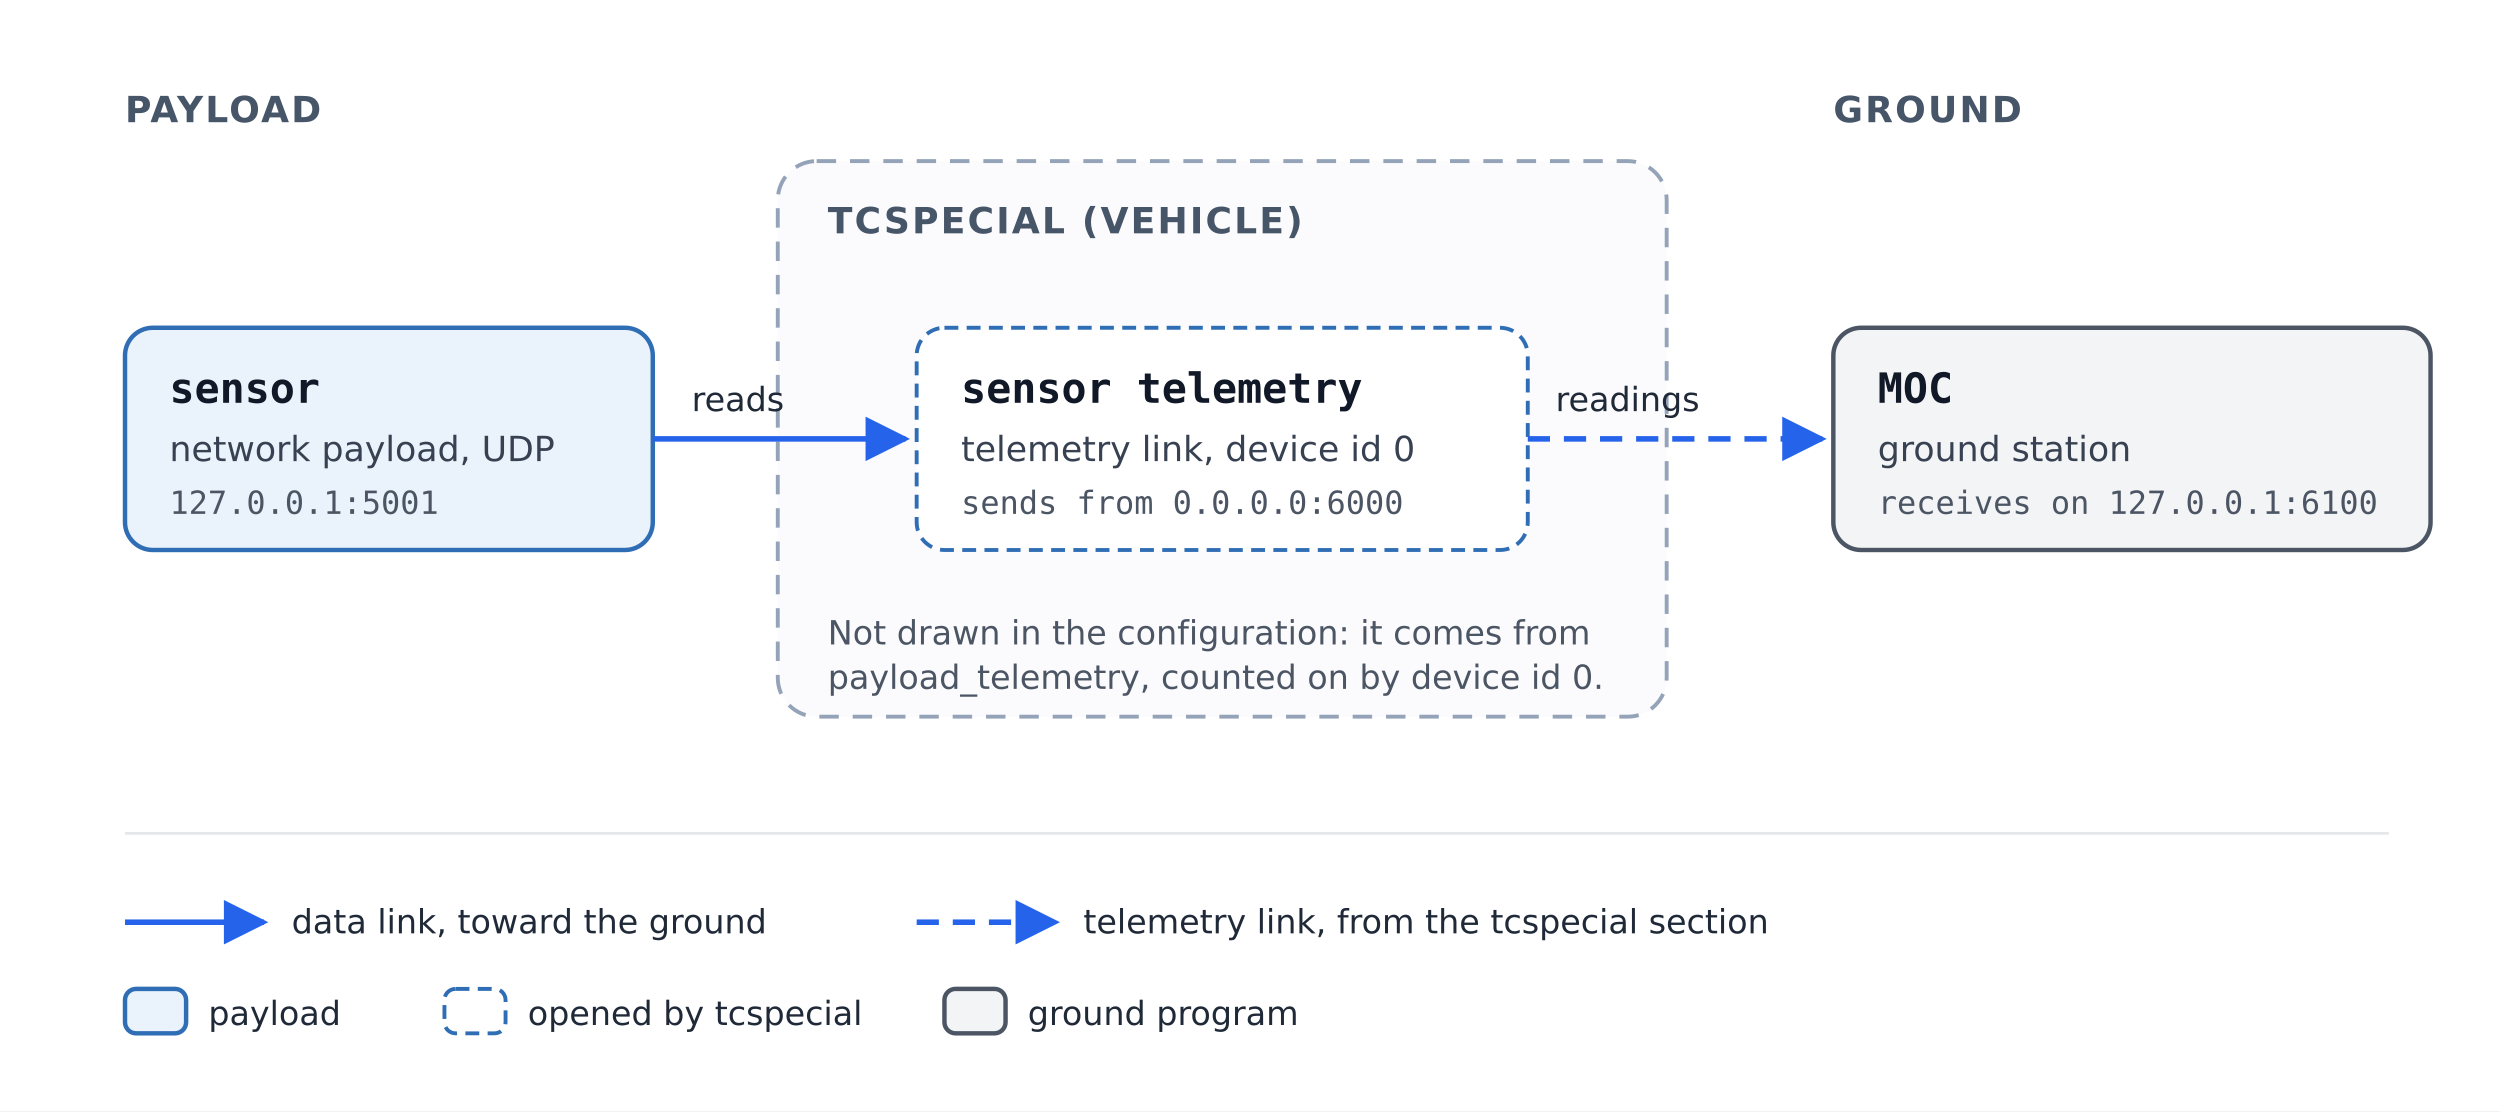
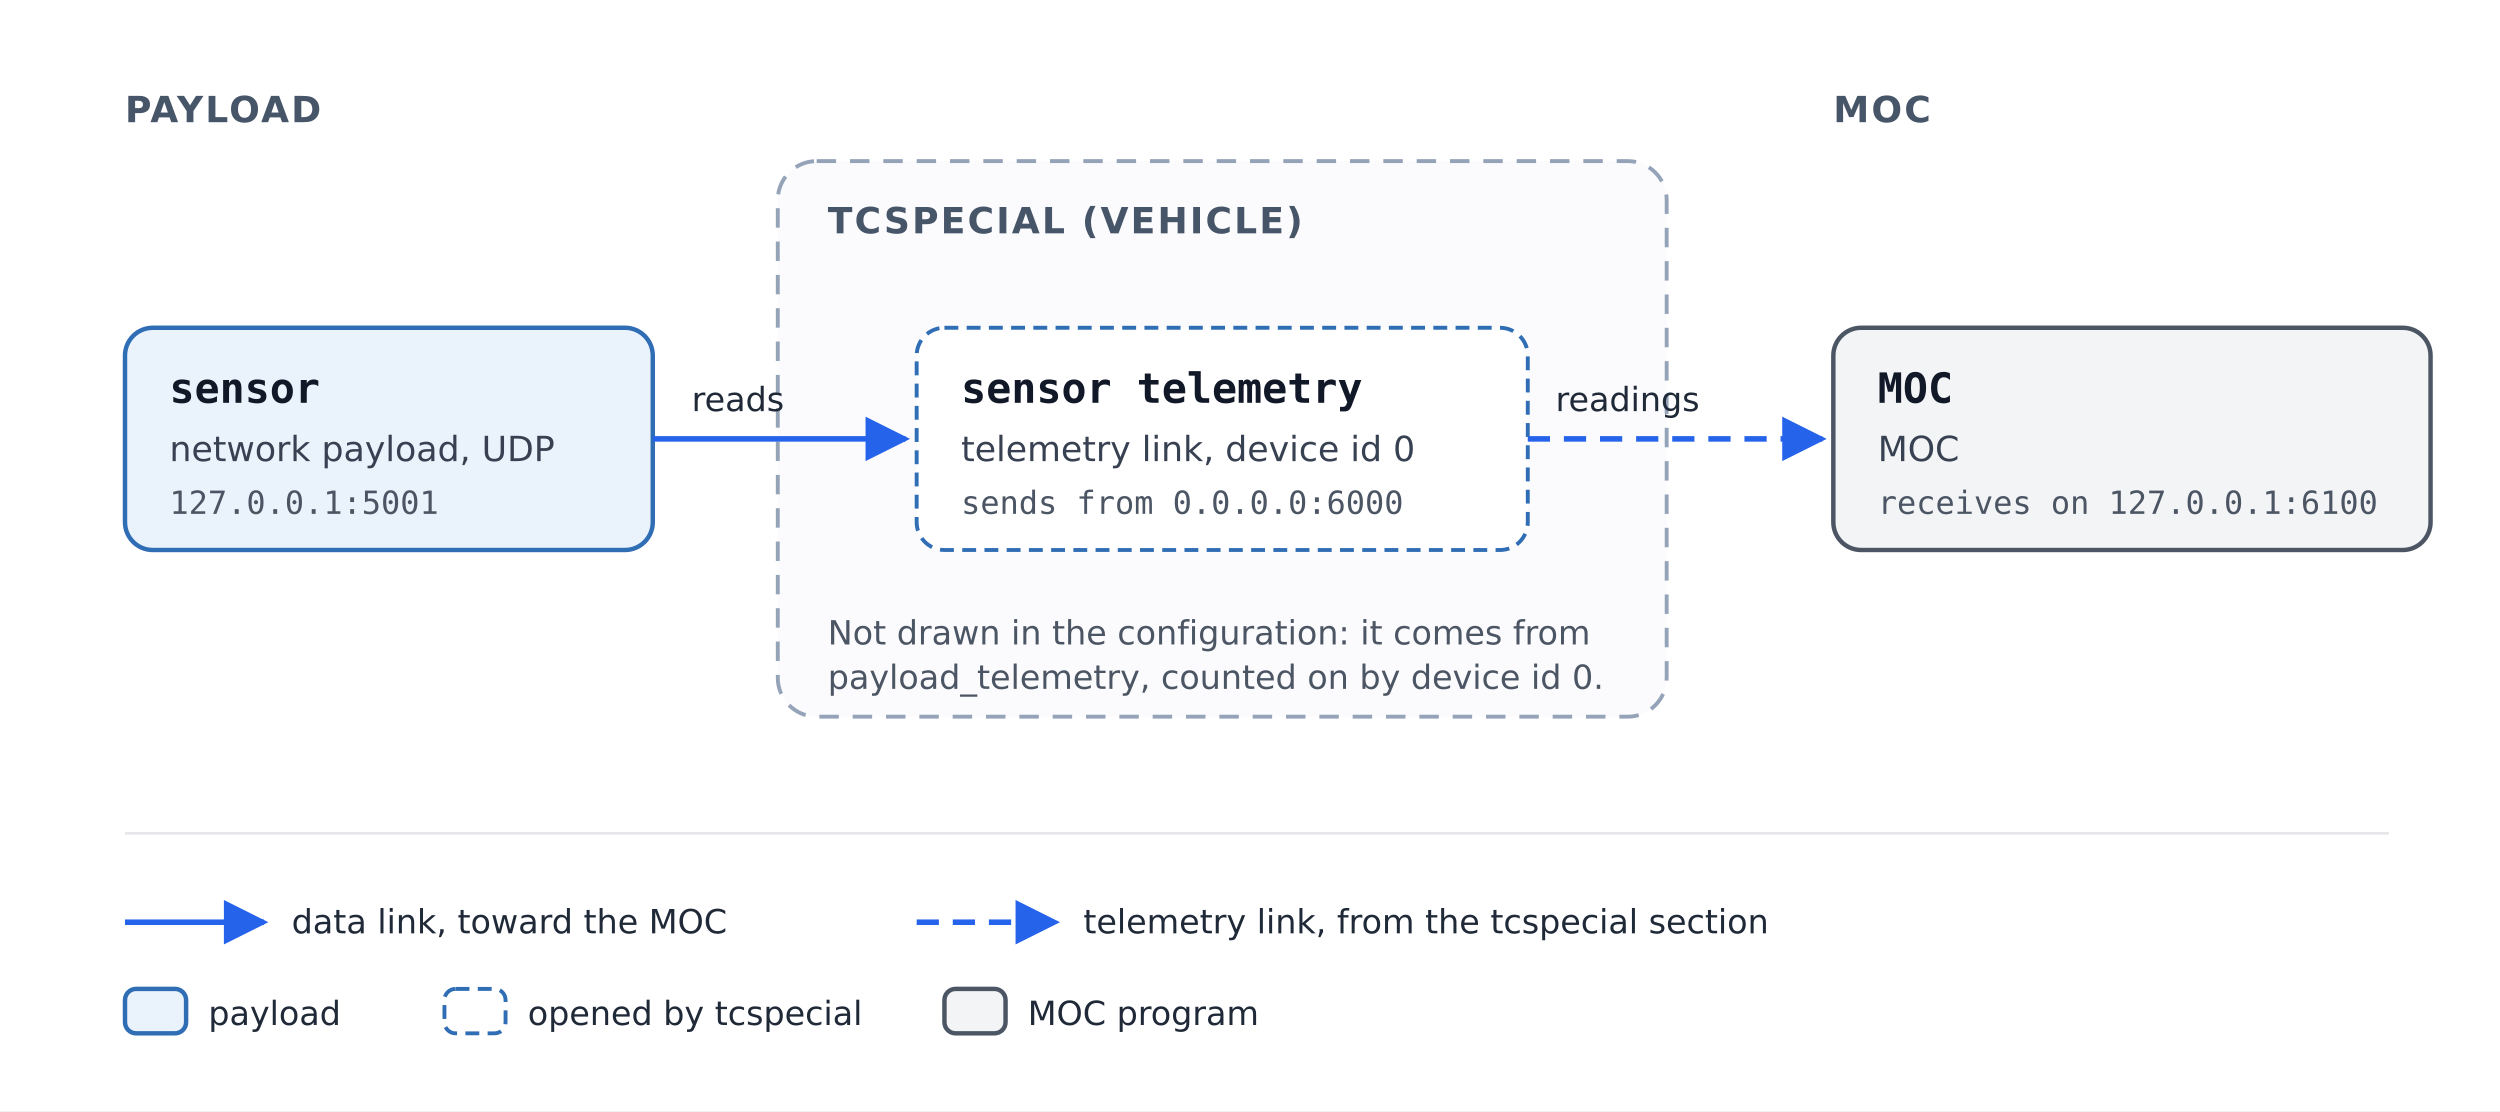
<svg xmlns="http://www.w3.org/2000/svg" width="900" height="400" viewBox="0 0 900 400" role="img" aria-labelledby="title desc">
  <defs>
    <style>
      text { font-family: "DejaVu Sans", Helvetica, Arial, sans-serif; fill: #111827; }
      .name { font-family: "DejaVu Sans Mono", Menlo, Consolas, monospace; font-size: 15px; font-weight: bold; }
      .kind { font-size: 12.5px; fill: #374151; }
      .detail { font-family: "DejaVu Sans Mono", Menlo, Consolas, monospace; font-size: 11.5px; fill: #4b5563; }
      .heading { font-size: 13px; font-weight: bold; fill: #475569; letter-spacing: 0.06em; }
      .label { font-size: 12px; fill: #1f2937; }
      .note { font-size: 12px; fill: #4b5563; }
      .payload { fill: #eaf2fb; stroke: #2f6db5; stroke-width: 1.6; }
      .socket { fill: #ffffff; stroke: #2f6db5; stroke-width: 1.4; stroke-dasharray: 5 3; }
      .ground { fill: #f3f4f6; stroke: #4b5563; stroke-width: 1.6; }
      .boundary { fill: #fbfbfd; stroke: #94a3b8; stroke-width: 1.4; stroke-dasharray: 7 5; }
      .groundward { fill: none; stroke: #2563eb; stroke-width: 2; }
      .telemetry { fill: none; stroke: #2563eb; stroke-width: 2; stroke-dasharray: 8 5; }
    </style>
    <marker id="arrow-blue" viewBox="0 0 10 10" refX="9" refY="5" markerWidth="8" markerHeight="8" orient="auto-start-reverse">
      <path d="M0,0 L10,5 L0,10 z" fill="#2563eb" />
    </marker>
  </defs>
  <rect width="900" height="400" fill="#ffffff" />
  <text class="heading" x="45" y="44">PAYLOAD</text>
-   <text class="heading" x="660" y="44">GROUND</text>
+   <text class="heading" x="660" y="44">MOC</text>
  <rect class="boundary" x="280" y="58" width="320" height="200" rx="14" />
  <text class="heading" x="298" y="84">TCSPECIAL (VEHICLE)</text>
  <rect class="payload" x="45" y="118" width="190" height="80" rx="10" />
  <text class="name" x="61" y="145">sensor</text>
  <text class="kind" x="61" y="166">network payload, UDP</text>
  <text class="detail" x="61" y="185">127.0.0.1:5001</text>
  <rect class="socket" x="330" y="118" width="220" height="80" rx="10" />
  <text class="name" x="346" y="145">sensor telemetry</text>
  <text class="kind" x="346" y="166">telemetry link, device id 0</text>
  <text class="detail" x="346" y="185">sends from 0.0.0.0:6000</text>
  <rect class="ground" x="660" y="118" width="215" height="80" rx="10" />
  <text class="name" x="676" y="145">MOC</text>
-   <text class="kind" x="676" y="166">ground station</text>
+   <text class="kind" x="676" y="166">MOC</text>
  <text class="detail" x="676" y="185">receives on 127.0.0.1:6100</text>
  <path class="groundward" d="M235,158 L326,158" marker-end="url(#arrow-blue)" />
  <text class="label" x="249" y="148">reads</text>
  <path class="telemetry" d="M550,158 L656,158" marker-end="url(#arrow-blue)" />
  <text class="label" x="560" y="148">readings</text>
  <text class="note" x="298" y="232">Not drawn in the configuration: it comes from</text>
  <text class="note" x="298" y="248">payload_telemetry, counted on by device id 0.</text>
  <line x1="45" y1="300" x2="860" y2="300" stroke="#e5e7eb" stroke-width="1" />
  <path class="groundward" d="M45,332 L95,332" marker-end="url(#arrow-blue)" />
-   <text class="label" x="105" y="336">data link, toward the ground</text>
+   <text class="label" x="105" y="336">data link, toward the MOC</text>
  <path class="telemetry" d="M330,332 L380,332" marker-end="url(#arrow-blue)" />
  <text class="label" x="390" y="336">telemetry link, from the tcspecial section</text>
  <rect class="payload" x="45" y="356" width="22" height="16" rx="4" />
  <text class="label" x="75" y="369">payload</text>
  <rect class="socket" x="160" y="356" width="22" height="16" rx="4" />
  <text class="label" x="190" y="369">opened by tcspecial</text>
  <rect class="ground" x="340" y="356" width="22" height="16" rx="4" />
-   <text class="label" x="370" y="369">ground program</text>
+   <text class="label" x="370" y="369">MOC program</text>
</svg>
